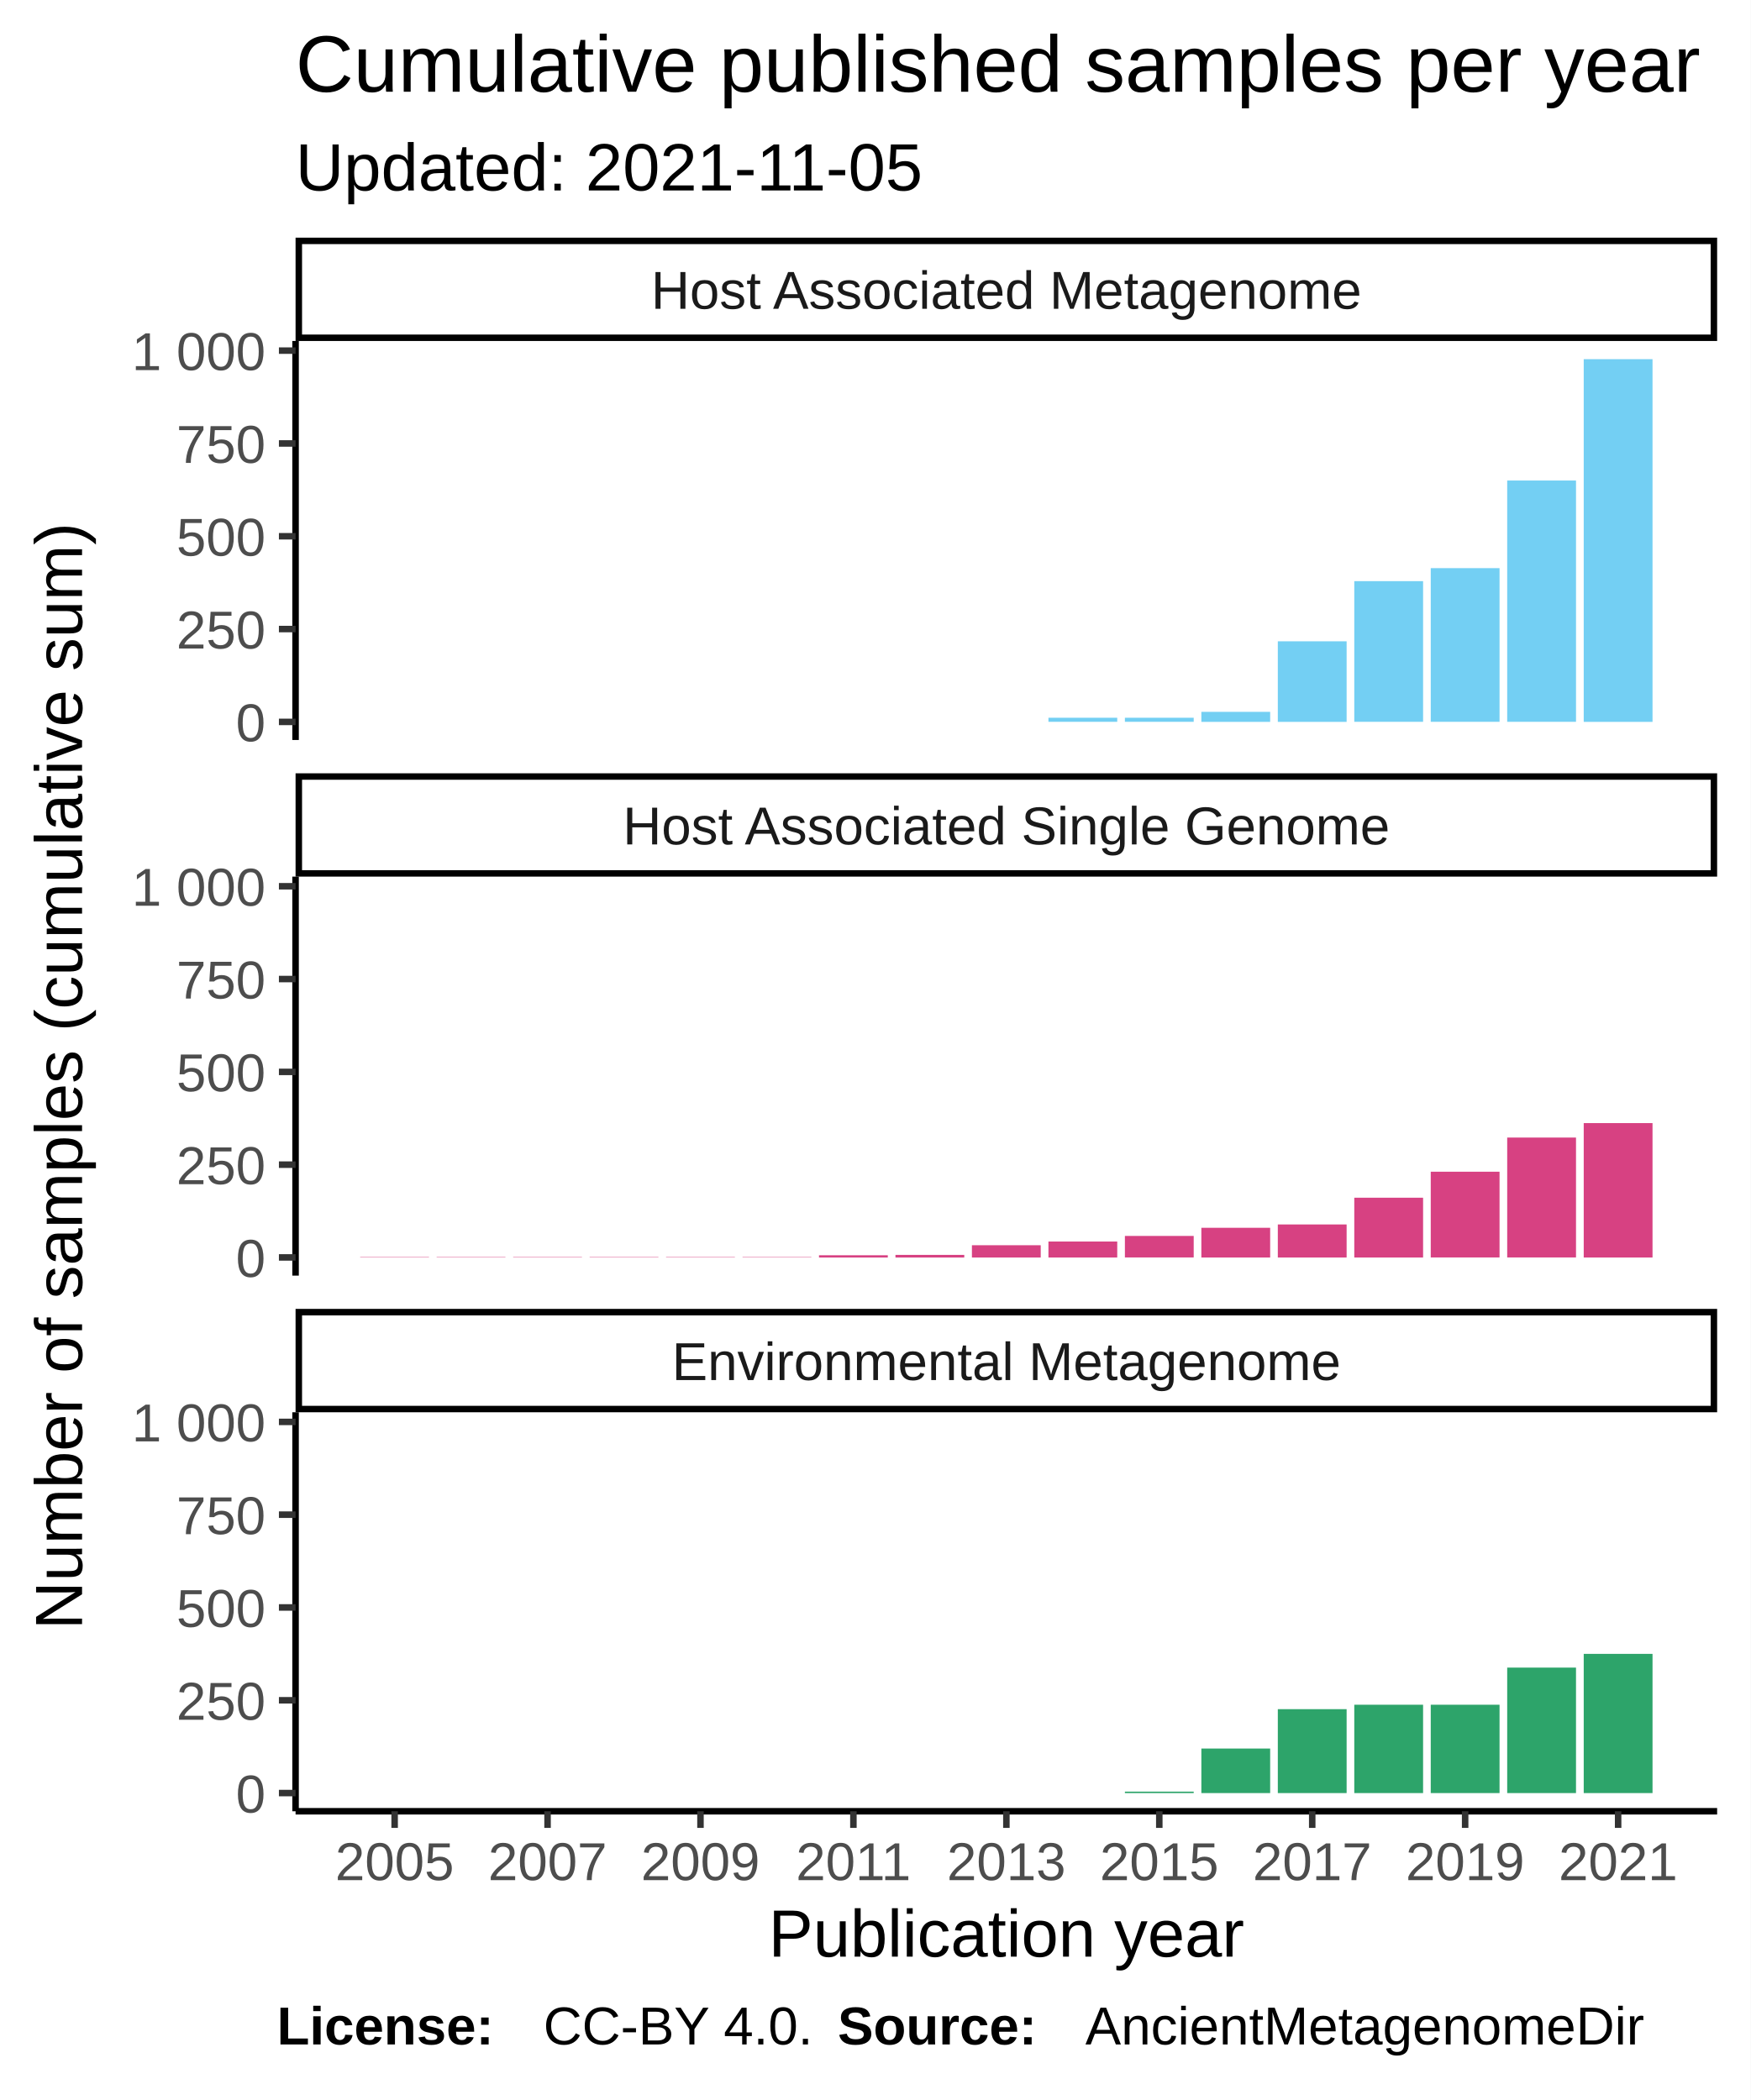
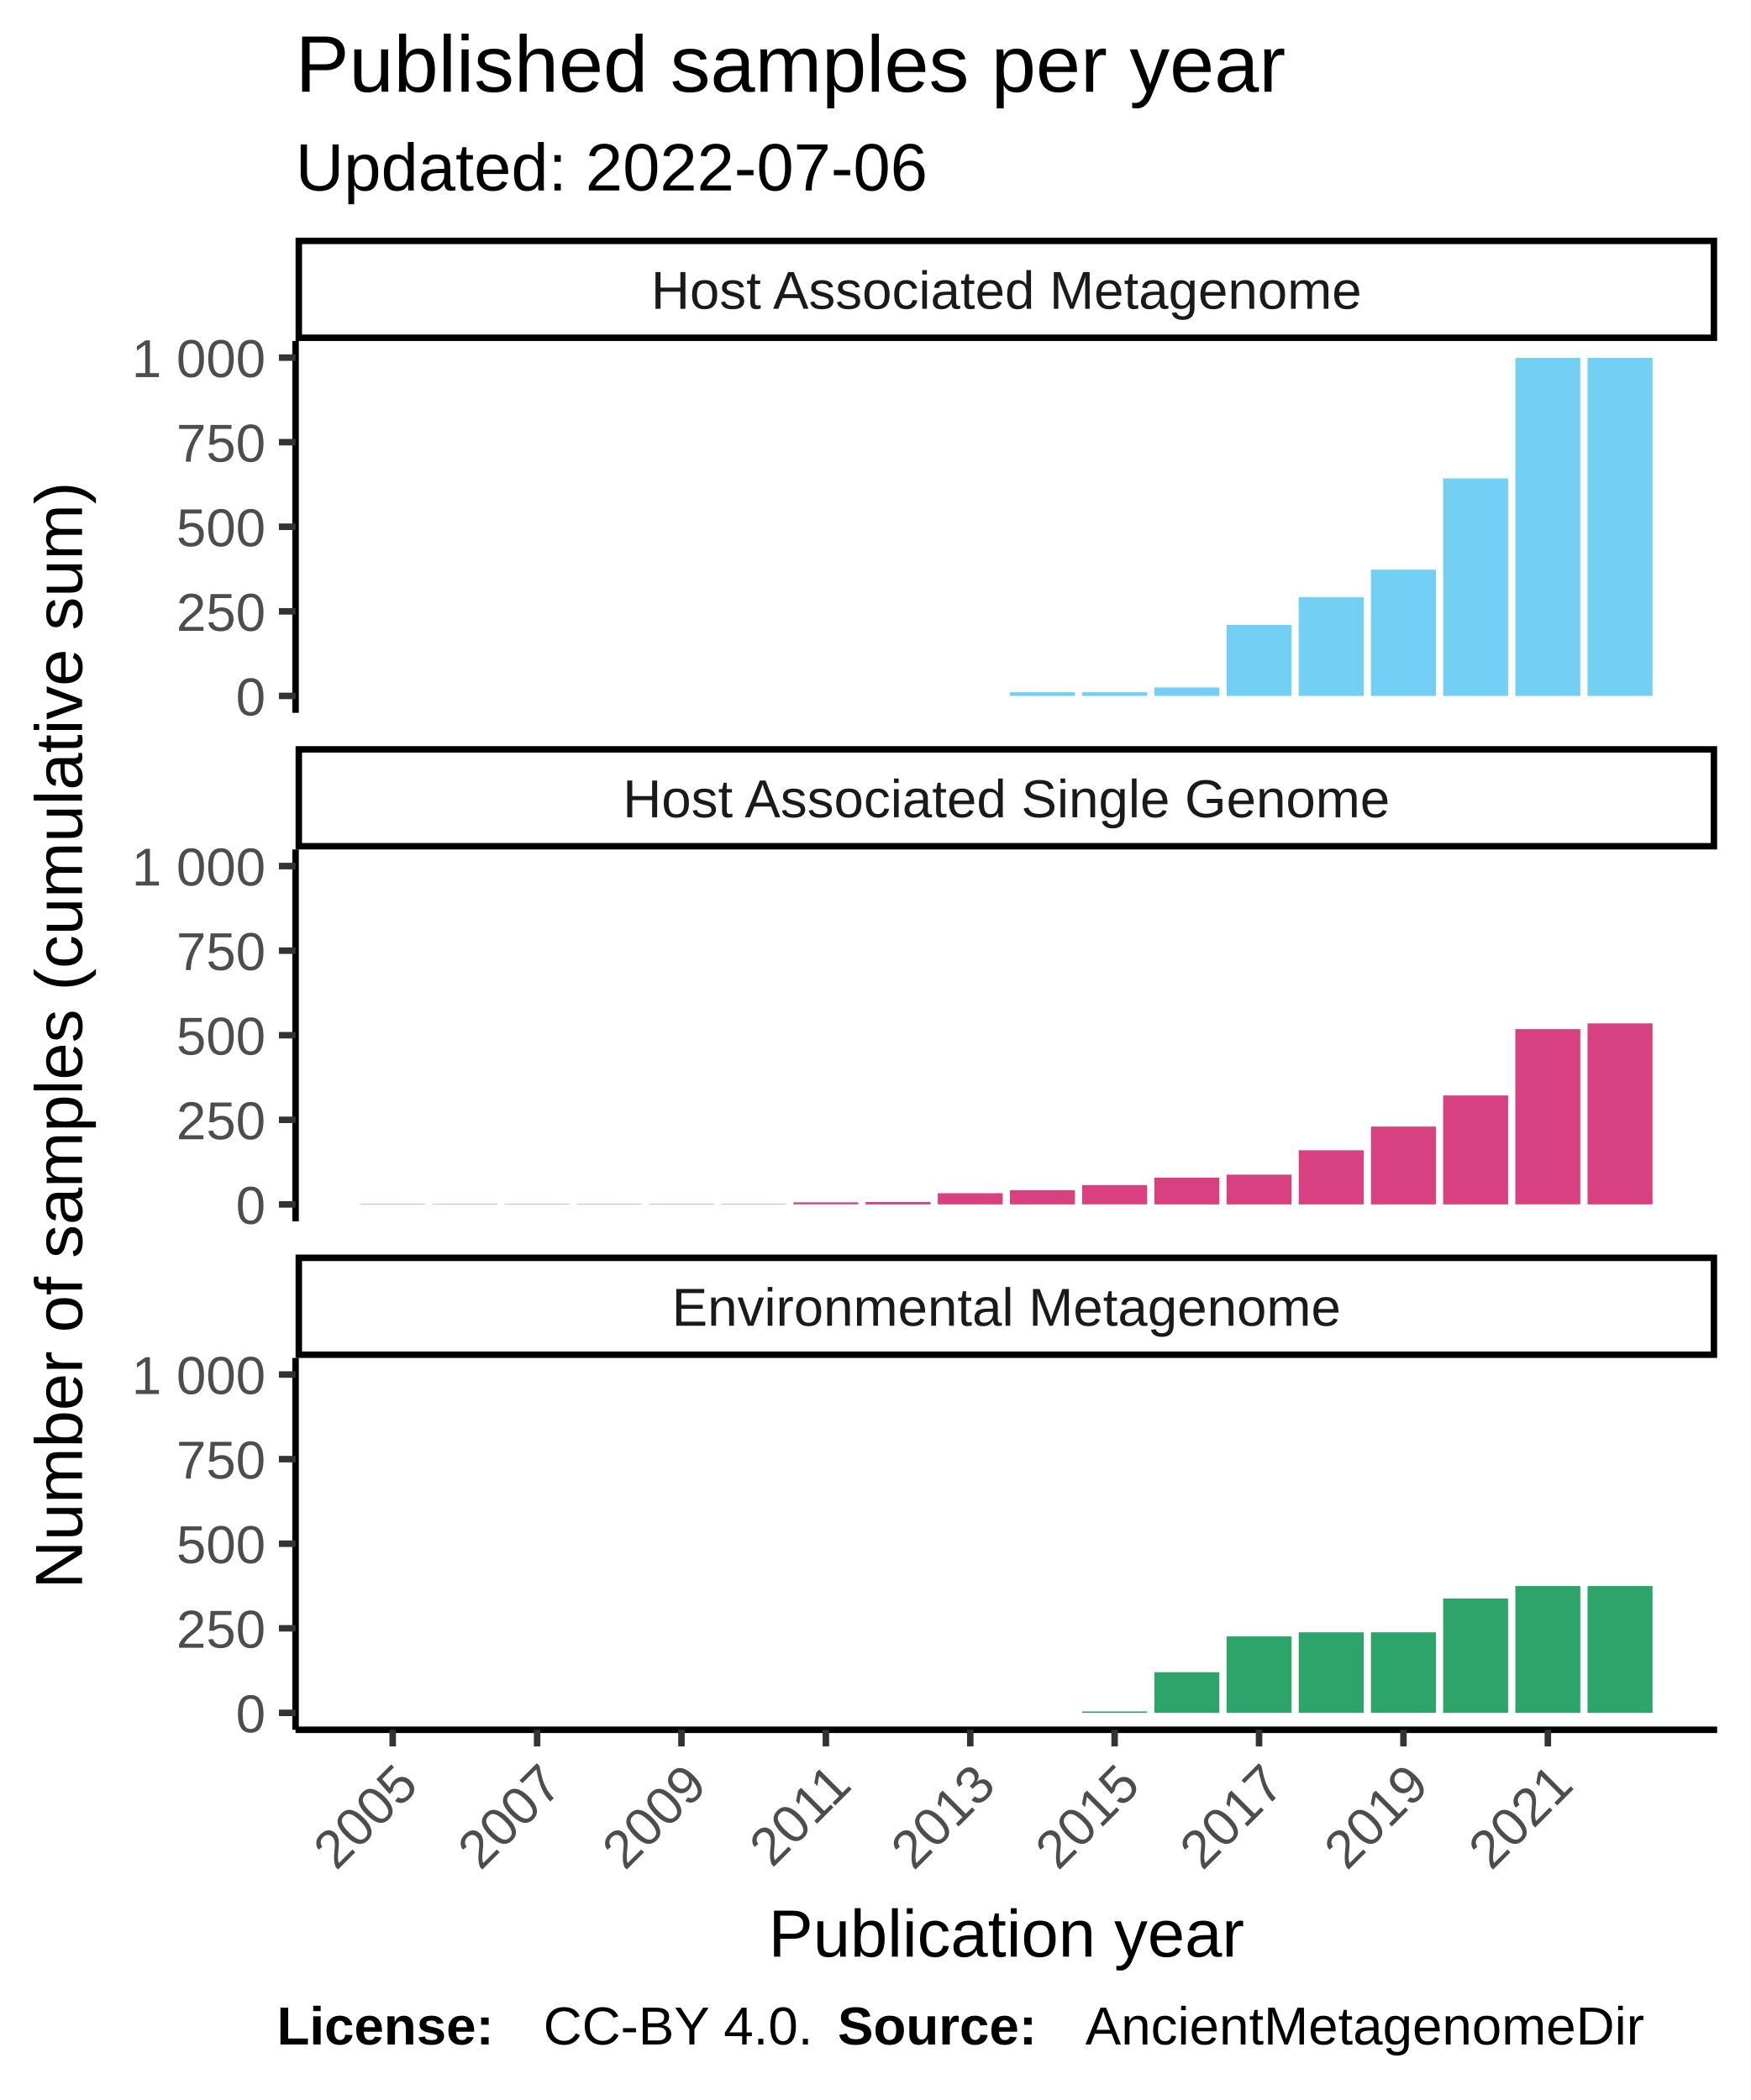
<svg xmlns="http://www.w3.org/2000/svg" class="svglite" width="288.00pt" height="345.60pt" viewBox="0 0 288.00 345.60">
  <defs>
    <style type="text/css">
    .svglite line, .svglite polyline, .svglite polygon, .svglite path, .svglite rect, .svglite circle {
      fill: none;
      stroke: #000000;
      stroke-linecap: round;
      stroke-linejoin: round;
      stroke-miterlimit: 10.00;
    }
+     .svglite text {
+       white-space: pre;
+     }
  </style>
  </defs>
  <rect width="100%" height="100%" style="stroke: none; fill: #FFFFFF;" />
  <defs>
    <clipPath id="cpMC4wMHwyODguMDB8MC4wMHwzNDUuNjA=">
      <rect x="0.00" y="0.00" width="288.00" height="345.60" />
    </clipPath>
  </defs>
  <g clip-path="url(#cpMC4wMHwyODguMDB8MC4wMHwzNDUuNjA=)">
    <rect x="0.00" y="0.00" width="288.00" height="345.60" style="stroke-width: 1.07; stroke: #FFFFFF; fill: #FFFFFF;" />
  </g>
  <defs>
-     <clipPath id="cpNDguNjN8MjgyLjUyfDU2LjEyfDEyMS43OA==">
-       <rect x="48.63" y="56.12" width="233.89" height="65.66" />
-     </clipPath>
-   </defs>
-   <g clip-path="url(#cpNDguNjN8MjgyLjUyfDU2LjEyfDEyMS43OA==)">
-     <rect x="48.63" y="56.12" width="233.89" height="65.66" style="stroke-width: 1.07; stroke: none; fill: #FFFFFF;" />
-     <rect x="59.26" y="118.80" width="11.32" height="0.00" style="stroke-width: 1.07; stroke: none; stroke-linecap: square; stroke-linejoin: miter; fill: #73CFF3;" />
-     <rect x="71.84" y="118.80" width="11.32" height="0.00" style="stroke-width: 1.07; stroke: none; stroke-linecap: square; stroke-linejoin: miter; fill: #73CFF3;" />
-     <rect x="84.43" y="118.80" width="11.32" height="0.00" style="stroke-width: 1.07; stroke: none; stroke-linecap: square; stroke-linejoin: miter; fill: #73CFF3;" />
-     <rect x="97.01" y="118.80" width="11.32" height="0.00" style="stroke-width: 1.07; stroke: none; stroke-linecap: square; stroke-linejoin: miter; fill: #73CFF3;" />
-     <rect x="109.59" y="118.80" width="11.32" height="0.00" style="stroke-width: 1.07; stroke: none; stroke-linecap: square; stroke-linejoin: miter; fill: #73CFF3;" />
-     <rect x="122.17" y="118.80" width="11.32" height="0.00" style="stroke-width: 1.07; stroke: none; stroke-linecap: square; stroke-linejoin: miter; fill: #73CFF3;" />
-     <rect x="134.75" y="118.80" width="11.32" height="0.00" style="stroke-width: 1.07; stroke: none; stroke-linecap: square; stroke-linejoin: miter; fill: #73CFF3;" />
-     <rect x="147.33" y="118.80" width="11.32" height="0.00" style="stroke-width: 1.07; stroke: none; stroke-linecap: square; stroke-linejoin: miter; fill: #73CFF3;" />
-     <rect x="159.91" y="118.80" width="11.32" height="0.00" style="stroke-width: 1.07; stroke: none; stroke-linecap: square; stroke-linejoin: miter; fill: #73CFF3;" />
-     <rect x="172.50" y="118.12" width="11.32" height="0.67" style="stroke-width: 1.07; stroke: none; stroke-linecap: square; stroke-linejoin: miter; fill: #73CFF3;" />
-     <rect x="185.08" y="118.12" width="11.32" height="0.67" style="stroke-width: 1.07; stroke: none; stroke-linecap: square; stroke-linejoin: miter; fill: #73CFF3;" />
-     <rect x="197.66" y="117.15" width="11.32" height="1.65" style="stroke-width: 1.07; stroke: none; stroke-linecap: square; stroke-linejoin: miter; fill: #73CFF3;" />
-     <rect x="210.24" y="105.54" width="11.32" height="13.26" style="stroke-width: 1.07; stroke: none; stroke-linecap: square; stroke-linejoin: miter; fill: #73CFF3;" />
-     <rect x="222.82" y="95.64" width="11.32" height="23.15" style="stroke-width: 1.07; stroke: none; stroke-linecap: square; stroke-linejoin: miter; fill: #73CFF3;" />
-     <rect x="235.40" y="93.50" width="11.32" height="25.29" style="stroke-width: 1.07; stroke: none; stroke-linecap: square; stroke-linejoin: miter; fill: #73CFF3;" />
-     <rect x="247.98" y="79.08" width="11.32" height="39.71" style="stroke-width: 1.07; stroke: none; stroke-linecap: square; stroke-linejoin: miter; fill: #73CFF3;" />
-     <rect x="260.57" y="59.11" width="11.32" height="59.69" style="stroke-width: 1.07; stroke: none; stroke-linecap: square; stroke-linejoin: miter; fill: #73CFF3;" />
-   </g>
-   <g clip-path="url(#cpMC4wMHwyODguMDB8MC4wMHwzNDUuNjA=)">
- </g>
-   <defs>
-     <clipPath id="cpNDguNjN8MjgyLjUyfDE0NC4yN3wyMDkuOTM=">
-       <rect x="48.63" y="144.27" width="233.89" height="65.66" />
-     </clipPath>
-   </defs>
-   <g clip-path="url(#cpNDguNjN8MjgyLjUyfDE0NC4yN3wyMDkuOTM=)">
-     <rect x="48.63" y="144.27" width="233.89" height="65.66" style="stroke-width: 1.07; stroke: none; fill: #FFFFFF;" />
-     <rect x="59.26" y="206.88" width="11.32" height="0.061" style="stroke-width: 1.07; stroke: none; stroke-linecap: square; stroke-linejoin: miter; fill: #D74182;" />
-     <rect x="71.84" y="206.88" width="11.32" height="0.061" style="stroke-width: 1.07; stroke: none; stroke-linecap: square; stroke-linejoin: miter; fill: #D74182;" />
-     <rect x="84.43" y="206.88" width="11.32" height="0.061" style="stroke-width: 1.07; stroke: none; stroke-linecap: square; stroke-linejoin: miter; fill: #D74182;" />
-     <rect x="97.01" y="206.88" width="11.32" height="0.061" style="stroke-width: 1.07; stroke: none; stroke-linecap: square; stroke-linejoin: miter; fill: #D74182;" />
-     <rect x="109.59" y="206.88" width="11.32" height="0.061" style="stroke-width: 1.07; stroke: none; stroke-linecap: square; stroke-linejoin: miter; fill: #D74182;" />
-     <rect x="122.17" y="206.88" width="11.32" height="0.061" style="stroke-width: 1.07; stroke: none; stroke-linecap: square; stroke-linejoin: miter; fill: #D74182;" />
-     <rect x="134.75" y="206.58" width="11.32" height="0.37" style="stroke-width: 1.07; stroke: none; stroke-linecap: square; stroke-linejoin: miter; fill: #D74182;" />
-     <rect x="147.33" y="206.52" width="11.32" height="0.43" style="stroke-width: 1.07; stroke: none; stroke-linecap: square; stroke-linejoin: miter; fill: #D74182;" />
-     <rect x="159.91" y="204.93" width="11.32" height="2.02" style="stroke-width: 1.07; stroke: none; stroke-linecap: square; stroke-linejoin: miter; fill: #D74182;" />
-     <rect x="172.50" y="204.32" width="11.32" height="2.63" style="stroke-width: 1.07; stroke: none; stroke-linecap: square; stroke-linejoin: miter; fill: #D74182;" />
-     <rect x="185.08" y="203.40" width="11.32" height="3.54" style="stroke-width: 1.07; stroke: none; stroke-linecap: square; stroke-linejoin: miter; fill: #D74182;" />
-     <rect x="197.66" y="202.06" width="11.32" height="4.89" style="stroke-width: 1.07; stroke: none; stroke-linecap: square; stroke-linejoin: miter; fill: #D74182;" />
-     <rect x="210.24" y="201.51" width="11.32" height="5.44" style="stroke-width: 1.07; stroke: none; stroke-linecap: square; stroke-linejoin: miter; fill: #D74182;" />
-     <rect x="222.82" y="197.11" width="11.32" height="9.84" style="stroke-width: 1.07; stroke: none; stroke-linecap: square; stroke-linejoin: miter; fill: #D74182;" />
-     <rect x="235.40" y="192.83" width="11.32" height="14.11" style="stroke-width: 1.07; stroke: none; stroke-linecap: square; stroke-linejoin: miter; fill: #D74182;" />
-     <rect x="247.98" y="187.21" width="11.32" height="19.73" style="stroke-width: 1.07; stroke: none; stroke-linecap: square; stroke-linejoin: miter; fill: #D74182;" />
-     <rect x="260.57" y="184.83" width="11.32" height="22.12" style="stroke-width: 1.07; stroke: none; stroke-linecap: square; stroke-linejoin: miter; fill: #D74182;" />
-   </g>
-   <g clip-path="url(#cpMC4wMHwyODguMDB8MC4wMHwzNDUuNjA=)">
- </g>
-   <defs>
-     <clipPath id="cpNDguNjN8MjgyLjUyfDIzMi40MnwyOTguMDg=">
-       <rect x="48.63" y="232.42" width="233.89" height="65.66" />
-     </clipPath>
-   </defs>
-   <g clip-path="url(#cpNDguNjN8MjgyLjUyfDIzMi40MnwyOTguMDg=)">
-     <rect x="48.63" y="232.42" width="233.89" height="65.66" style="stroke-width: 1.07; stroke: none; fill: #FFFFFF;" />
-     <rect x="59.26" y="295.09" width="11.32" height="0.00" style="stroke-width: 1.07; stroke: none; stroke-linecap: square; stroke-linejoin: miter; fill: #2DA46A;" />
-     <rect x="71.84" y="295.09" width="11.32" height="0.00" style="stroke-width: 1.07; stroke: none; stroke-linecap: square; stroke-linejoin: miter; fill: #2DA46A;" />
-     <rect x="84.43" y="295.09" width="11.32" height="0.00" style="stroke-width: 1.07; stroke: none; stroke-linecap: square; stroke-linejoin: miter; fill: #2DA46A;" />
-     <rect x="97.01" y="295.09" width="11.32" height="0.00" style="stroke-width: 1.07; stroke: none; stroke-linecap: square; stroke-linejoin: miter; fill: #2DA46A;" />
-     <rect x="109.59" y="295.09" width="11.32" height="0.00" style="stroke-width: 1.07; stroke: none; stroke-linecap: square; stroke-linejoin: miter; fill: #2DA46A;" />
-     <rect x="122.17" y="295.09" width="11.32" height="0.00" style="stroke-width: 1.07; stroke: none; stroke-linecap: square; stroke-linejoin: miter; fill: #2DA46A;" />
-     <rect x="134.75" y="295.09" width="11.32" height="0.00" style="stroke-width: 1.07; stroke: none; stroke-linecap: square; stroke-linejoin: miter; fill: #2DA46A;" />
-     <rect x="147.33" y="295.09" width="11.32" height="0.00" style="stroke-width: 1.07; stroke: none; stroke-linecap: square; stroke-linejoin: miter; fill: #2DA46A;" />
-     <rect x="159.91" y="295.09" width="11.32" height="0.00" style="stroke-width: 1.07; stroke: none; stroke-linecap: square; stroke-linejoin: miter; fill: #2DA46A;" />
-     <rect x="172.50" y="295.09" width="11.32" height="0.00" style="stroke-width: 1.07; stroke: none; stroke-linecap: square; stroke-linejoin: miter; fill: #2DA46A;" />
-     <rect x="185.08" y="294.85" width="11.32" height="0.24" style="stroke-width: 1.07; stroke: none; stroke-linecap: square; stroke-linejoin: miter; fill: #2DA46A;" />
-     <rect x="197.66" y="287.76" width="11.32" height="7.33" style="stroke-width: 1.07; stroke: none; stroke-linecap: square; stroke-linejoin: miter; fill: #2DA46A;" />
-     <rect x="210.24" y="281.28" width="11.32" height="13.81" style="stroke-width: 1.07; stroke: none; stroke-linecap: square; stroke-linejoin: miter; fill: #2DA46A;" />
-     <rect x="222.82" y="280.55" width="11.32" height="14.54" style="stroke-width: 1.07; stroke: none; stroke-linecap: square; stroke-linejoin: miter; fill: #2DA46A;" />
-     <rect x="235.40" y="280.55" width="11.32" height="14.54" style="stroke-width: 1.07; stroke: none; stroke-linecap: square; stroke-linejoin: miter; fill: #2DA46A;" />
-     <rect x="247.98" y="274.44" width="11.32" height="20.65" style="stroke-width: 1.07; stroke: none; stroke-linecap: square; stroke-linejoin: miter; fill: #2DA46A;" />
-     <rect x="260.57" y="272.18" width="11.32" height="22.91" style="stroke-width: 1.07; stroke: none; stroke-linecap: square; stroke-linejoin: miter; fill: #2DA46A;" />
-   </g>
-   <g clip-path="url(#cpMC4wMHwyODguMDB8MC4wMHwzNDUuNjA=)">
- </g>
-   <defs>
-     <clipPath id="cpNDguNjN8MjgyLjUyfDIxNS40MXwyMzIuNDI=">
-       <rect x="48.63" y="215.41" width="233.89" height="17.01" />
-     </clipPath>
-   </defs>
-   <g clip-path="url(#cpNDguNjN8MjgyLjUyfDIxNS40MXwyMzIuNDI=)">
-     <rect x="48.63" y="215.41" width="233.89" height="17.01" style="stroke-width: 2.13; fill: #FFFFFF;" />
-     <text x="165.58" y="227.12" text-anchor="middle" style="font-size: 8.80px; fill: #1A1A1A; font-family: Liberation Sans;" textLength="124.59px" lengthAdjust="spacingAndGlyphs">Environmental Metagenome</text>
-   </g>
-   <g clip-path="url(#cpMC4wMHwyODguMDB8MC4wMHwzNDUuNjA=)">
- </g>
-   <defs>
-     <clipPath id="cpNDguNjN8MjgyLjUyfDEyNy4yNnwxNDQuMjc=">
-       <rect x="48.63" y="127.26" width="233.89" height="17.01" />
-     </clipPath>
-   </defs>
-   <g clip-path="url(#cpNDguNjN8MjgyLjUyfDEyNy4yNnwxNDQuMjc=)">
-     <rect x="48.63" y="127.26" width="233.89" height="17.01" style="stroke-width: 2.13; fill: #FFFFFF;" />
-     <text x="165.58" y="138.97" text-anchor="middle" style="font-size: 8.80px; fill: #1A1A1A; font-family: Liberation Sans;" textLength="140.36px" lengthAdjust="spacingAndGlyphs">Host Associated Single Genome</text>
+     <clipPath id="cpNDguNjN8MjgyLjUyfDU2LjEyfDExNy4zMQ==">
+       <rect x="48.63" y="56.12" width="233.89" height="61.19" />
+     </clipPath>
+   </defs>
+   <g clip-path="url(#cpNDguNjN8MjgyLjUyfDU2LjEyfDExNy4zMQ==)">
+     <rect x="48.63" y="56.12" width="233.89" height="61.19" style="stroke-width: 1.07; stroke: none; fill: #FFFFFF;" />
+     <rect x="59.26" y="114.53" width="10.69" height="0.00" style="stroke-width: 1.07; stroke: none; stroke-linecap: square; stroke-linejoin: miter; fill: #73CFF3;" />
+     <rect x="71.14" y="114.53" width="10.69" height="0.00" style="stroke-width: 1.07; stroke: none; stroke-linecap: square; stroke-linejoin: miter; fill: #73CFF3;" />
+     <rect x="83.02" y="114.53" width="10.69" height="0.00" style="stroke-width: 1.07; stroke: none; stroke-linecap: square; stroke-linejoin: miter; fill: #73CFF3;" />
+     <rect x="94.90" y="114.53" width="10.69" height="0.00" style="stroke-width: 1.07; stroke: none; stroke-linecap: square; stroke-linejoin: miter; fill: #73CFF3;" />
+     <rect x="106.78" y="114.53" width="10.69" height="0.00" style="stroke-width: 1.07; stroke: none; stroke-linecap: square; stroke-linejoin: miter; fill: #73CFF3;" />
+     <rect x="118.66" y="114.53" width="10.69" height="0.00" style="stroke-width: 1.07; stroke: none; stroke-linecap: square; stroke-linejoin: miter; fill: #73CFF3;" />
+     <rect x="130.53" y="114.53" width="10.69" height="0.00" style="stroke-width: 1.07; stroke: none; stroke-linecap: square; stroke-linejoin: miter; fill: #73CFF3;" />
+     <rect x="142.41" y="114.53" width="10.69" height="0.00" style="stroke-width: 1.07; stroke: none; stroke-linecap: square; stroke-linejoin: miter; fill: #73CFF3;" />
+     <rect x="154.29" y="114.53" width="10.69" height="0.00" style="stroke-width: 1.07; stroke: none; stroke-linecap: square; stroke-linejoin: miter; fill: #73CFF3;" />
+     <rect x="166.17" y="113.92" width="10.69" height="0.61" style="stroke-width: 1.07; stroke: none; stroke-linecap: square; stroke-linejoin: miter; fill: #73CFF3;" />
+     <rect x="178.05" y="113.92" width="10.69" height="0.61" style="stroke-width: 1.07; stroke: none; stroke-linecap: square; stroke-linejoin: miter; fill: #73CFF3;" />
+     <rect x="189.93" y="113.14" width="10.69" height="1.39" style="stroke-width: 1.07; stroke: none; stroke-linecap: square; stroke-linejoin: miter; fill: #73CFF3;" />
+     <rect x="201.81" y="102.84" width="10.69" height="11.69" style="stroke-width: 1.07; stroke: none; stroke-linecap: square; stroke-linejoin: miter; fill: #73CFF3;" />
+     <rect x="213.68" y="98.27" width="10.69" height="16.26" style="stroke-width: 1.07; stroke: none; stroke-linecap: square; stroke-linejoin: miter; fill: #73CFF3;" />
+     <rect x="225.56" y="93.76" width="10.69" height="20.77" style="stroke-width: 1.07; stroke: none; stroke-linecap: square; stroke-linejoin: miter; fill: #73CFF3;" />
+     <rect x="237.44" y="78.73" width="10.69" height="35.80" style="stroke-width: 1.07; stroke: none; stroke-linecap: square; stroke-linejoin: miter; fill: #73CFF3;" />
+     <rect x="249.32" y="58.90" width="10.69" height="55.63" style="stroke-width: 1.07; stroke: none; stroke-linecap: square; stroke-linejoin: miter; fill: #73CFF3;" />
+     <rect x="261.20" y="58.90" width="10.69" height="55.63" style="stroke-width: 1.07; stroke: none; stroke-linecap: square; stroke-linejoin: miter; fill: #73CFF3;" />
+   </g>
+   <g clip-path="url(#cpMC4wMHwyODguMDB8MC4wMHwzNDUuNjA=)">
+ </g>
+   <defs>
+     <clipPath id="cpNDguNjN8MjgyLjUyfDEzOS44MHwyMDAuOTk=">
+       <rect x="48.63" y="139.80" width="233.89" height="61.19" />
+     </clipPath>
+   </defs>
+   <g clip-path="url(#cpNDguNjN8MjgyLjUyfDEzOS44MHwyMDAuOTk=)">
+     <rect x="48.63" y="139.80" width="233.89" height="61.19" style="stroke-width: 1.07; stroke: none; fill: #FFFFFF;" />
+     <rect x="59.26" y="198.15" width="10.69" height="0.056" style="stroke-width: 1.07; stroke: none; stroke-linecap: square; stroke-linejoin: miter; fill: #D74182;" />
+     <rect x="71.14" y="198.15" width="10.69" height="0.056" style="stroke-width: 1.07; stroke: none; stroke-linecap: square; stroke-linejoin: miter; fill: #D74182;" />
+     <rect x="83.02" y="198.15" width="10.69" height="0.056" style="stroke-width: 1.07; stroke: none; stroke-linecap: square; stroke-linejoin: miter; fill: #D74182;" />
+     <rect x="94.90" y="198.15" width="10.69" height="0.056" style="stroke-width: 1.07; stroke: none; stroke-linecap: square; stroke-linejoin: miter; fill: #D74182;" />
+     <rect x="106.78" y="198.15" width="10.69" height="0.056" style="stroke-width: 1.07; stroke: none; stroke-linecap: square; stroke-linejoin: miter; fill: #D74182;" />
+     <rect x="118.66" y="198.15" width="10.69" height="0.056" style="stroke-width: 1.07; stroke: none; stroke-linecap: square; stroke-linejoin: miter; fill: #D74182;" />
+     <rect x="130.53" y="197.87" width="10.69" height="0.33" style="stroke-width: 1.07; stroke: none; stroke-linecap: square; stroke-linejoin: miter; fill: #D74182;" />
+     <rect x="142.41" y="197.82" width="10.69" height="0.39" style="stroke-width: 1.07; stroke: none; stroke-linecap: square; stroke-linejoin: miter; fill: #D74182;" />
+     <rect x="154.29" y="196.37" width="10.69" height="1.84" style="stroke-width: 1.07; stroke: none; stroke-linecap: square; stroke-linejoin: miter; fill: #D74182;" />
+     <rect x="166.17" y="195.87" width="10.69" height="2.34" style="stroke-width: 1.07; stroke: none; stroke-linecap: square; stroke-linejoin: miter; fill: #D74182;" />
+     <rect x="178.05" y="195.03" width="10.69" height="3.17" style="stroke-width: 1.07; stroke: none; stroke-linecap: square; stroke-linejoin: miter; fill: #D74182;" />
+     <rect x="189.93" y="193.81" width="10.69" height="4.40" style="stroke-width: 1.07; stroke: none; stroke-linecap: square; stroke-linejoin: miter; fill: #D74182;" />
+     <rect x="201.81" y="193.31" width="10.69" height="4.90" style="stroke-width: 1.07; stroke: none; stroke-linecap: square; stroke-linejoin: miter; fill: #D74182;" />
+     <rect x="213.68" y="189.30" width="10.69" height="8.91" style="stroke-width: 1.07; stroke: none; stroke-linecap: square; stroke-linejoin: miter; fill: #D74182;" />
+     <rect x="225.56" y="185.40" width="10.69" height="12.81" style="stroke-width: 1.07; stroke: none; stroke-linecap: square; stroke-linejoin: miter; fill: #D74182;" />
+     <rect x="237.44" y="180.28" width="10.69" height="17.93" style="stroke-width: 1.07; stroke: none; stroke-linecap: square; stroke-linejoin: miter; fill: #D74182;" />
+     <rect x="249.32" y="169.36" width="10.69" height="28.84" style="stroke-width: 1.07; stroke: none; stroke-linecap: square; stroke-linejoin: miter; fill: #D74182;" />
+     <rect x="261.20" y="168.42" width="10.69" height="29.79" style="stroke-width: 1.07; stroke: none; stroke-linecap: square; stroke-linejoin: miter; fill: #D74182;" />
+   </g>
+   <g clip-path="url(#cpMC4wMHwyODguMDB8MC4wMHwzNDUuNjA=)">
+ </g>
+   <defs>
+     <clipPath id="cpNDguNjN8MjgyLjUyfDIyMy40OHwyODQuNjc=">
+       <rect x="48.63" y="223.48" width="233.89" height="61.19" />
+     </clipPath>
+   </defs>
+   <g clip-path="url(#cpNDguNjN8MjgyLjUyfDIyMy40OHwyODQuNjc=)">
+     <rect x="48.63" y="223.48" width="233.89" height="61.19" style="stroke-width: 1.07; stroke: none; fill: #FFFFFF;" />
+     <rect x="59.26" y="281.89" width="10.69" height="0.00" style="stroke-width: 1.07; stroke: none; stroke-linecap: square; stroke-linejoin: miter; fill: #2DA46A;" />
+     <rect x="71.14" y="281.89" width="10.69" height="0.00" style="stroke-width: 1.07; stroke: none; stroke-linecap: square; stroke-linejoin: miter; fill: #2DA46A;" />
+     <rect x="83.02" y="281.89" width="10.69" height="0.00" style="stroke-width: 1.07; stroke: none; stroke-linecap: square; stroke-linejoin: miter; fill: #2DA46A;" />
+     <rect x="94.90" y="281.89" width="10.69" height="0.00" style="stroke-width: 1.07; stroke: none; stroke-linecap: square; stroke-linejoin: miter; fill: #2DA46A;" />
+     <rect x="106.78" y="281.89" width="10.69" height="0.00" style="stroke-width: 1.07; stroke: none; stroke-linecap: square; stroke-linejoin: miter; fill: #2DA46A;" />
+     <rect x="118.66" y="281.89" width="10.69" height="0.00" style="stroke-width: 1.07; stroke: none; stroke-linecap: square; stroke-linejoin: miter; fill: #2DA46A;" />
+     <rect x="130.53" y="281.89" width="10.69" height="0.00" style="stroke-width: 1.07; stroke: none; stroke-linecap: square; stroke-linejoin: miter; fill: #2DA46A;" />
+     <rect x="142.41" y="281.89" width="10.69" height="0.00" style="stroke-width: 1.07; stroke: none; stroke-linecap: square; stroke-linejoin: miter; fill: #2DA46A;" />
+     <rect x="154.29" y="281.89" width="10.69" height="0.00" style="stroke-width: 1.07; stroke: none; stroke-linecap: square; stroke-linejoin: miter; fill: #2DA46A;" />
+     <rect x="166.17" y="281.89" width="10.69" height="0.00" style="stroke-width: 1.07; stroke: none; stroke-linecap: square; stroke-linejoin: miter; fill: #2DA46A;" />
+     <rect x="178.05" y="281.66" width="10.69" height="0.22" style="stroke-width: 1.07; stroke: none; stroke-linecap: square; stroke-linejoin: miter; fill: #2DA46A;" />
+     <rect x="189.93" y="275.20" width="10.69" height="6.68" style="stroke-width: 1.07; stroke: none; stroke-linecap: square; stroke-linejoin: miter; fill: #2DA46A;" />
+     <rect x="201.81" y="269.30" width="10.69" height="12.58" style="stroke-width: 1.07; stroke: none; stroke-linecap: square; stroke-linejoin: miter; fill: #2DA46A;" />
+     <rect x="213.68" y="268.63" width="10.69" height="13.25" style="stroke-width: 1.07; stroke: none; stroke-linecap: square; stroke-linejoin: miter; fill: #2DA46A;" />
+     <rect x="225.56" y="268.63" width="10.69" height="13.25" style="stroke-width: 1.07; stroke: none; stroke-linecap: square; stroke-linejoin: miter; fill: #2DA46A;" />
+     <rect x="237.44" y="263.07" width="10.69" height="18.82" style="stroke-width: 1.07; stroke: none; stroke-linecap: square; stroke-linejoin: miter; fill: #2DA46A;" />
+     <rect x="249.32" y="261.01" width="10.69" height="20.88" style="stroke-width: 1.07; stroke: none; stroke-linecap: square; stroke-linejoin: miter; fill: #2DA46A;" />
+     <rect x="261.20" y="261.01" width="10.69" height="20.88" style="stroke-width: 1.07; stroke: none; stroke-linecap: square; stroke-linejoin: miter; fill: #2DA46A;" />
+   </g>
+   <g clip-path="url(#cpMC4wMHwyODguMDB8MC4wMHwzNDUuNjA=)">
+ </g>
+   <defs>
+     <clipPath id="cpNDguNjN8MjgyLjUyfDIwNi40N3wyMjMuNDg=">
+       <rect x="48.63" y="206.47" width="233.89" height="17.01" />
+     </clipPath>
+   </defs>
+   <g clip-path="url(#cpNDguNjN8MjgyLjUyfDIwNi40N3wyMjMuNDg=)">
+     <rect x="48.63" y="206.47" width="233.89" height="17.01" style="stroke-width: 2.13; fill: #FFFFFF;" />
+     <text x="165.58" y="218.18" text-anchor="middle" style="font-size: 8.80px;fill: #1A1A1A; font-family: &quot;Arial&quot;;" textLength="124.59px" lengthAdjust="spacingAndGlyphs">Environmental Metagenome</text>
+   </g>
+   <g clip-path="url(#cpMC4wMHwyODguMDB8MC4wMHwzNDUuNjA=)">
+ </g>
+   <defs>
+     <clipPath id="cpNDguNjN8MjgyLjUyfDEyMi43OXwxMzkuODA=">
+       <rect x="48.63" y="122.79" width="233.89" height="17.01" />
+     </clipPath>
+   </defs>
+   <g clip-path="url(#cpNDguNjN8MjgyLjUyfDEyMi43OXwxMzkuODA=)">
+     <rect x="48.63" y="122.79" width="233.89" height="17.01" style="stroke-width: 2.13; fill: #FFFFFF;" />
+     <text x="165.58" y="134.50" text-anchor="middle" style="font-size: 8.80px;fill: #1A1A1A; font-family: &quot;Arial&quot;;" textLength="140.36px" lengthAdjust="spacingAndGlyphs">Host Associated Single Genome</text>
  </g>
  <g clip-path="url(#cpMC4wMHwyODguMDB8MC4wMHwzNDUuNjA=)">
</g>
  <defs>
    <clipPath id="cpNDguNjN8MjgyLjUyfDM5LjExfDU2LjEy">
      <rect x="48.63" y="39.11" width="233.89" height="17.01" />
    </clipPath>
  </defs>
  <g clip-path="url(#cpNDguNjN8MjgyLjUyfDM5LjExfDU2LjEy)">
    <rect x="48.63" y="39.11" width="233.89" height="17.01" style="stroke-width: 2.13; fill: #FFFFFF;" />
-     <text x="165.58" y="50.82" text-anchor="middle" style="font-size: 8.80px; fill: #1A1A1A; font-family: Liberation Sans;" textLength="131.12px" lengthAdjust="spacingAndGlyphs">Host Associated Metagenome</text>
-   </g>
-   <g clip-path="url(#cpMC4wMHwyODguMDB8MC4wMHwzNDUuNjA=)">
-     <polyline points="48.63,298.08 282.52,298.08 " style="stroke-width: 1.07; stroke-linecap: butt;" />
-     <polyline points="64.93,300.82 64.93,298.08 " style="stroke-width: 1.07; stroke: #333333; stroke-linecap: butt;" />
-     <polyline points="90.09,300.82 90.09,298.08 " style="stroke-width: 1.07; stroke: #333333; stroke-linecap: butt;" />
-     <polyline points="115.25,300.82 115.25,298.08 " style="stroke-width: 1.07; stroke: #333333; stroke-linecap: butt;" />
-     <polyline points="140.41,300.82 140.41,298.08 " style="stroke-width: 1.07; stroke: #333333; stroke-linecap: butt;" />
-     <polyline points="165.58,300.82 165.58,298.08 " style="stroke-width: 1.07; stroke: #333333; stroke-linecap: butt;" />
-     <polyline points="190.74,300.82 190.74,298.08 " style="stroke-width: 1.07; stroke: #333333; stroke-linecap: butt;" />
-     <polyline points="215.90,300.82 215.90,298.08 " style="stroke-width: 1.07; stroke: #333333; stroke-linecap: butt;" />
-     <polyline points="241.06,300.82 241.06,298.08 " style="stroke-width: 1.07; stroke: #333333; stroke-linecap: butt;" />
-     <polyline points="266.23,300.82 266.23,298.08 " style="stroke-width: 1.07; stroke: #333333; stroke-linecap: butt;" />
-     <text x="64.93" y="309.42" text-anchor="middle" style="font-size: 8.80px; fill: #4D4D4D; font-family: Liberation Sans;" textLength="22.38px" lengthAdjust="spacingAndGlyphs">2005</text>
-     <text x="90.09" y="309.42" text-anchor="middle" style="font-size: 8.80px; fill: #4D4D4D; font-family: Liberation Sans;" textLength="22.38px" lengthAdjust="spacingAndGlyphs">2007</text>
-     <text x="115.25" y="309.42" text-anchor="middle" style="font-size: 8.80px; fill: #4D4D4D; font-family: Liberation Sans;" textLength="22.38px" lengthAdjust="spacingAndGlyphs">2009</text>
-     <text x="140.41" y="309.42" text-anchor="middle" style="font-size: 8.80px; fill: #4D4D4D; font-family: Liberation Sans;" textLength="22.38px" lengthAdjust="spacingAndGlyphs">2011</text>
-     <text x="165.58" y="309.42" text-anchor="middle" style="font-size: 8.80px; fill: #4D4D4D; font-family: Liberation Sans;" textLength="22.38px" lengthAdjust="spacingAndGlyphs">2013</text>
-     <text x="190.74" y="309.42" text-anchor="middle" style="font-size: 8.80px; fill: #4D4D4D; font-family: Liberation Sans;" textLength="22.38px" lengthAdjust="spacingAndGlyphs">2015</text>
-     <text x="215.90" y="309.42" text-anchor="middle" style="font-size: 8.80px; fill: #4D4D4D; font-family: Liberation Sans;" textLength="22.38px" lengthAdjust="spacingAndGlyphs">2017</text>
-     <text x="241.06" y="309.42" text-anchor="middle" style="font-size: 8.80px; fill: #4D4D4D; font-family: Liberation Sans;" textLength="22.38px" lengthAdjust="spacingAndGlyphs">2019</text>
-     <text x="266.23" y="309.42" text-anchor="middle" style="font-size: 8.80px; fill: #4D4D4D; font-family: Liberation Sans;" textLength="22.38px" lengthAdjust="spacingAndGlyphs">2021</text>
-     <polyline points="48.63,121.78 48.63,56.12 " style="stroke-width: 1.07; stroke-linecap: butt;" />
-     <text x="43.70" y="122.00" text-anchor="end" style="font-size: 8.80px; fill: #4D4D4D; font-family: Liberation Sans;" textLength="5.59px" lengthAdjust="spacingAndGlyphs">0</text>
-     <text x="43.70" y="106.73" text-anchor="end" style="font-size: 8.80px; fill: #4D4D4D; font-family: Liberation Sans;" textLength="16.78px" lengthAdjust="spacingAndGlyphs">250</text>
-     <text x="43.70" y="91.46" text-anchor="end" style="font-size: 8.80px; fill: #4D4D4D; font-family: Liberation Sans;" textLength="16.78px" lengthAdjust="spacingAndGlyphs">500</text>
-     <text x="43.70" y="76.18" text-anchor="end" style="font-size: 8.80px; fill: #4D4D4D; font-family: Liberation Sans;" textLength="16.78px" lengthAdjust="spacingAndGlyphs">750</text>
-     <text x="43.70" y="60.91" text-anchor="end" style="font-size: 8.80px; fill: #4D4D4D; font-family: Liberation Sans;" textLength="25.17px" lengthAdjust="spacingAndGlyphs">1 000</text>
-     <polyline points="45.89,118.80 48.63,118.80 " style="stroke-width: 1.07; stroke: #333333; stroke-linecap: butt;" />
-     <polyline points="45.89,103.52 48.63,103.52 " style="stroke-width: 1.07; stroke: #333333; stroke-linecap: butt;" />
-     <polyline points="45.89,88.25 48.63,88.25 " style="stroke-width: 1.07; stroke: #333333; stroke-linecap: butt;" />
-     <polyline points="45.89,72.98 48.63,72.98 " style="stroke-width: 1.07; stroke: #333333; stroke-linecap: butt;" />
-     <polyline points="45.89,57.70 48.63,57.70 " style="stroke-width: 1.07; stroke: #333333; stroke-linecap: butt;" />
-     <polyline points="48.63,209.93 48.63,144.27 " style="stroke-width: 1.07; stroke-linecap: butt;" />
-     <text x="43.70" y="210.15" text-anchor="end" style="font-size: 8.80px; fill: #4D4D4D; font-family: Liberation Sans;" textLength="5.59px" lengthAdjust="spacingAndGlyphs">0</text>
-     <text x="43.70" y="194.88" text-anchor="end" style="font-size: 8.80px; fill: #4D4D4D; font-family: Liberation Sans;" textLength="16.78px" lengthAdjust="spacingAndGlyphs">250</text>
-     <text x="43.70" y="179.60" text-anchor="end" style="font-size: 8.80px; fill: #4D4D4D; font-family: Liberation Sans;" textLength="16.78px" lengthAdjust="spacingAndGlyphs">500</text>
-     <text x="43.70" y="164.33" text-anchor="end" style="font-size: 8.80px; fill: #4D4D4D; font-family: Liberation Sans;" textLength="16.78px" lengthAdjust="spacingAndGlyphs">750</text>
-     <text x="43.70" y="149.06" text-anchor="end" style="font-size: 8.80px; fill: #4D4D4D; font-family: Liberation Sans;" textLength="25.17px" lengthAdjust="spacingAndGlyphs">1 000</text>
-     <polyline points="45.89,206.94 48.63,206.94 " style="stroke-width: 1.07; stroke: #333333; stroke-linecap: butt;" />
-     <polyline points="45.89,191.67 48.63,191.67 " style="stroke-width: 1.07; stroke: #333333; stroke-linecap: butt;" />
-     <polyline points="45.89,176.40 48.63,176.40 " style="stroke-width: 1.07; stroke: #333333; stroke-linecap: butt;" />
-     <polyline points="45.89,161.12 48.63,161.12 " style="stroke-width: 1.07; stroke: #333333; stroke-linecap: butt;" />
-     <polyline points="45.89,145.85 48.63,145.85 " style="stroke-width: 1.07; stroke: #333333; stroke-linecap: butt;" />
-     <polyline points="48.63,298.08 48.63,232.42 " style="stroke-width: 1.07; stroke-linecap: butt;" />
-     <text x="43.70" y="298.30" text-anchor="end" style="font-size: 8.80px; fill: #4D4D4D; font-family: Liberation Sans;" textLength="5.59px" lengthAdjust="spacingAndGlyphs">0</text>
-     <text x="43.70" y="283.03" text-anchor="end" style="font-size: 8.80px; fill: #4D4D4D; font-family: Liberation Sans;" textLength="16.78px" lengthAdjust="spacingAndGlyphs">250</text>
-     <text x="43.70" y="267.75" text-anchor="end" style="font-size: 8.80px; fill: #4D4D4D; font-family: Liberation Sans;" textLength="16.78px" lengthAdjust="spacingAndGlyphs">500</text>
-     <text x="43.70" y="252.48" text-anchor="end" style="font-size: 8.80px; fill: #4D4D4D; font-family: Liberation Sans;" textLength="16.78px" lengthAdjust="spacingAndGlyphs">750</text>
-     <text x="43.70" y="237.21" text-anchor="end" style="font-size: 8.80px; fill: #4D4D4D; font-family: Liberation Sans;" textLength="25.17px" lengthAdjust="spacingAndGlyphs">1 000</text>
-     <polyline points="45.89,295.09 48.63,295.09 " style="stroke-width: 1.07; stroke: #333333; stroke-linecap: butt;" />
-     <polyline points="45.89,279.82 48.63,279.82 " style="stroke-width: 1.07; stroke: #333333; stroke-linecap: butt;" />
-     <polyline points="45.89,264.54 48.63,264.54 " style="stroke-width: 1.07; stroke: #333333; stroke-linecap: butt;" />
-     <polyline points="45.89,249.27 48.63,249.27 " style="stroke-width: 1.07; stroke: #333333; stroke-linecap: butt;" />
-     <polyline points="45.89,234.00 48.63,234.00 " style="stroke-width: 1.07; stroke: #333333; stroke-linecap: butt;" />
-     <text x="165.58" y="322.01" text-anchor="middle" style="font-size: 11.00px; font-family: Liberation Sans;" textLength="88.41px" lengthAdjust="spacingAndGlyphs">Publication year</text>
-     <text transform="translate(13.50,177.10) rotate(-90)" text-anchor="middle" style="font-size: 11.00px; font-family: Liberation Sans;" textLength="207.66px" lengthAdjust="spacingAndGlyphs">Number of samples (cumulative sum)</text>
-     <text x="48.63" y="31.34" style="font-size: 11.00px; font-family: Liberation Sans;" textLength="117.95px" lengthAdjust="spacingAndGlyphs">Updated: 2021-11-05</text>
-     <text x="48.63" y="15.10" style="font-size: 13.20px; font-family: Liberation Sans;" textLength="262.36px" lengthAdjust="spacingAndGlyphs">Cumulative published samples per year</text>
-     <text x="45.55" y="336.46" style="font-size: 8.80px; font-weight: bold; font-family: Liberation Sans;" textLength="43.86px" lengthAdjust="spacingAndGlyphs">License: </text>
-     <text x="89.40" y="336.46" style="font-size: 8.80px; font-family: Liberation Sans;" textLength="48.43px" lengthAdjust="spacingAndGlyphs">CC-BY 4.0. </text>
-     <text x="137.83" y="336.46" style="font-size: 8.80px; font-weight: bold; font-family: Liberation Sans;" textLength="40.75px" lengthAdjust="spacingAndGlyphs">Source: </text>
-     <text x="178.58" y="336.46" style="font-size: 8.80px; font-family: Liberation Sans;" textLength="103.94px" lengthAdjust="spacingAndGlyphs">AncientMetagenomeDir</text>
+     <text x="165.58" y="50.82" text-anchor="middle" style="font-size: 8.80px;fill: #1A1A1A; font-family: &quot;Arial&quot;;" textLength="131.12px" lengthAdjust="spacingAndGlyphs">Host Associated Metagenome</text>
+   </g>
+   <g clip-path="url(#cpMC4wMHwyODguMDB8MC4wMHwzNDUuNjA=)">
+     <polyline points="48.63,284.67 282.52,284.67 " style="stroke-width: 1.07; stroke-linecap: butt;" />
+     <polyline points="64.61,287.41 64.61,284.67 " style="stroke-width: 1.07; stroke: #333333; stroke-linecap: butt;" />
+     <polyline points="88.37,287.41 88.37,284.67 " style="stroke-width: 1.07; stroke: #333333; stroke-linecap: butt;" />
+     <polyline points="112.12,287.41 112.12,284.67 " style="stroke-width: 1.07; stroke: #333333; stroke-linecap: butt;" />
+     <polyline points="135.88,287.41 135.88,284.67 " style="stroke-width: 1.07; stroke: #333333; stroke-linecap: butt;" />
+     <polyline points="159.64,287.41 159.64,284.67 " style="stroke-width: 1.07; stroke: #333333; stroke-linecap: butt;" />
+     <polyline points="183.39,287.41 183.39,284.67 " style="stroke-width: 1.07; stroke: #333333; stroke-linecap: butt;" />
+     <polyline points="207.15,287.41 207.15,284.67 " style="stroke-width: 1.07; stroke: #333333; stroke-linecap: butt;" />
+     <polyline points="230.91,287.41 230.91,284.67 " style="stroke-width: 1.07; stroke: #333333; stroke-linecap: butt;" />
+     <polyline points="254.67,287.41 254.67,284.67 " style="stroke-width: 1.07; stroke: #333333; stroke-linecap: butt;" />
+     <text transform="translate(69.15,294.14) rotate(-45)" text-anchor="end" style="font-size: 8.80px;fill: #4D4D4D; font-family: &quot;Arial&quot;;" textLength="22.38px" lengthAdjust="spacingAndGlyphs">2005</text>
+     <text transform="translate(92.90,294.14) rotate(-45)" text-anchor="end" style="font-size: 8.80px;fill: #4D4D4D; font-family: &quot;Arial&quot;;" textLength="22.38px" lengthAdjust="spacingAndGlyphs">2007</text>
+     <text transform="translate(116.66,294.14) rotate(-45)" text-anchor="end" style="font-size: 8.80px;fill: #4D4D4D; font-family: &quot;Arial&quot;;" textLength="22.38px" lengthAdjust="spacingAndGlyphs">2009</text>
+     <text transform="translate(140.42,294.14) rotate(-45)" text-anchor="end" style="font-size: 8.80px;fill: #4D4D4D; font-family: &quot;Arial&quot;;" textLength="22.38px" lengthAdjust="spacingAndGlyphs">2011</text>
+     <text transform="translate(164.17,294.14) rotate(-45)" text-anchor="end" style="font-size: 8.80px;fill: #4D4D4D; font-family: &quot;Arial&quot;;" textLength="22.38px" lengthAdjust="spacingAndGlyphs">2013</text>
+     <text transform="translate(187.93,294.14) rotate(-45)" text-anchor="end" style="font-size: 8.80px;fill: #4D4D4D; font-family: &quot;Arial&quot;;" textLength="22.38px" lengthAdjust="spacingAndGlyphs">2015</text>
+     <text transform="translate(211.69,294.14) rotate(-45)" text-anchor="end" style="font-size: 8.80px;fill: #4D4D4D; font-family: &quot;Arial&quot;;" textLength="22.38px" lengthAdjust="spacingAndGlyphs">2017</text>
+     <text transform="translate(235.44,294.14) rotate(-45)" text-anchor="end" style="font-size: 8.80px;fill: #4D4D4D; font-family: &quot;Arial&quot;;" textLength="22.38px" lengthAdjust="spacingAndGlyphs">2019</text>
+     <text transform="translate(259.20,294.14) rotate(-45)" text-anchor="end" style="font-size: 8.80px;fill: #4D4D4D; font-family: &quot;Arial&quot;;" textLength="22.38px" lengthAdjust="spacingAndGlyphs">2021</text>
+     <polyline points="48.63,117.31 48.63,56.12 " style="stroke-width: 1.07; stroke-linecap: butt;" />
+     <text x="43.70" y="117.74" text-anchor="end" style="font-size: 8.80px;fill: #4D4D4D; font-family: &quot;Arial&quot;;" textLength="5.59px" lengthAdjust="spacingAndGlyphs">0</text>
+     <text x="43.70" y="103.82" text-anchor="end" style="font-size: 8.80px;fill: #4D4D4D; font-family: &quot;Arial&quot;;" textLength="16.78px" lengthAdjust="spacingAndGlyphs">250</text>
+     <text x="43.70" y="89.90" text-anchor="end" style="font-size: 8.80px;fill: #4D4D4D; font-family: &quot;Arial&quot;;" textLength="16.78px" lengthAdjust="spacingAndGlyphs">500</text>
+     <text x="43.70" y="75.98" text-anchor="end" style="font-size: 8.80px;fill: #4D4D4D; font-family: &quot;Arial&quot;;" textLength="16.78px" lengthAdjust="spacingAndGlyphs">750</text>
+     <text x="43.70" y="62.06" text-anchor="end" style="font-size: 8.80px;fill: #4D4D4D; font-family: &quot;Arial&quot;;" textLength="25.17px" lengthAdjust="spacingAndGlyphs">1 000</text>
+     <polyline points="45.89,114.53 48.63,114.53 " style="stroke-width: 1.07; stroke: #333333; stroke-linecap: butt;" />
+     <polyline points="45.89,100.61 48.63,100.61 " style="stroke-width: 1.07; stroke: #333333; stroke-linecap: butt;" />
+     <polyline points="45.89,86.69 48.63,86.69 " style="stroke-width: 1.07; stroke: #333333; stroke-linecap: butt;" />
+     <polyline points="45.89,72.77 48.63,72.77 " style="stroke-width: 1.07; stroke: #333333; stroke-linecap: butt;" />
+     <polyline points="45.89,58.85 48.63,58.85 " style="stroke-width: 1.07; stroke: #333333; stroke-linecap: butt;" />
+     <polyline points="48.63,200.99 48.63,139.80 " style="stroke-width: 1.07; stroke-linecap: butt;" />
+     <text x="43.70" y="201.42" text-anchor="end" style="font-size: 8.80px;fill: #4D4D4D; font-family: &quot;Arial&quot;;" textLength="5.59px" lengthAdjust="spacingAndGlyphs">0</text>
+     <text x="43.70" y="187.49" text-anchor="end" style="font-size: 8.80px;fill: #4D4D4D; font-family: &quot;Arial&quot;;" textLength="16.78px" lengthAdjust="spacingAndGlyphs">250</text>
+     <text x="43.70" y="173.57" text-anchor="end" style="font-size: 8.80px;fill: #4D4D4D; font-family: &quot;Arial&quot;;" textLength="16.78px" lengthAdjust="spacingAndGlyphs">500</text>
+     <text x="43.70" y="159.65" text-anchor="end" style="font-size: 8.80px;fill: #4D4D4D; font-family: &quot;Arial&quot;;" textLength="16.78px" lengthAdjust="spacingAndGlyphs">750</text>
+     <text x="43.70" y="145.73" text-anchor="end" style="font-size: 8.80px;fill: #4D4D4D; font-family: &quot;Arial&quot;;" textLength="25.17px" lengthAdjust="spacingAndGlyphs">1 000</text>
+     <polyline points="45.89,198.21 48.63,198.21 " style="stroke-width: 1.07; stroke: #333333; stroke-linecap: butt;" />
+     <polyline points="45.89,184.29 48.63,184.29 " style="stroke-width: 1.07; stroke: #333333; stroke-linecap: butt;" />
+     <polyline points="45.89,170.37 48.63,170.37 " style="stroke-width: 1.07; stroke: #333333; stroke-linecap: butt;" />
+     <polyline points="45.89,156.45 48.63,156.45 " style="stroke-width: 1.07; stroke: #333333; stroke-linecap: butt;" />
+     <polyline points="45.89,142.53 48.63,142.53 " style="stroke-width: 1.07; stroke: #333333; stroke-linecap: butt;" />
+     <polyline points="48.63,284.67 48.63,223.48 " style="stroke-width: 1.07; stroke-linecap: butt;" />
+     <text x="43.70" y="285.09" text-anchor="end" style="font-size: 8.80px;fill: #4D4D4D; font-family: &quot;Arial&quot;;" textLength="5.59px" lengthAdjust="spacingAndGlyphs">0</text>
+     <text x="43.70" y="271.17" text-anchor="end" style="font-size: 8.80px;fill: #4D4D4D; font-family: &quot;Arial&quot;;" textLength="16.78px" lengthAdjust="spacingAndGlyphs">250</text>
+     <text x="43.70" y="257.25" text-anchor="end" style="font-size: 8.80px;fill: #4D4D4D; font-family: &quot;Arial&quot;;" textLength="16.78px" lengthAdjust="spacingAndGlyphs">500</text>
+     <text x="43.70" y="243.33" text-anchor="end" style="font-size: 8.80px;fill: #4D4D4D; font-family: &quot;Arial&quot;;" textLength="16.78px" lengthAdjust="spacingAndGlyphs">750</text>
+     <text x="43.70" y="229.41" text-anchor="end" style="font-size: 8.80px;fill: #4D4D4D; font-family: &quot;Arial&quot;;" textLength="25.17px" lengthAdjust="spacingAndGlyphs">1 000</text>
+     <polyline points="45.89,281.89 48.63,281.89 " style="stroke-width: 1.07; stroke: #333333; stroke-linecap: butt;" />
+     <polyline points="45.89,267.97 48.63,267.97 " style="stroke-width: 1.07; stroke: #333333; stroke-linecap: butt;" />
+     <polyline points="45.89,254.05 48.63,254.05 " style="stroke-width: 1.07; stroke: #333333; stroke-linecap: butt;" />
+     <polyline points="45.89,240.13 48.63,240.13 " style="stroke-width: 1.07; stroke: #333333; stroke-linecap: butt;" />
+     <polyline points="45.89,226.21 48.63,226.21 " style="stroke-width: 1.07; stroke: #333333; stroke-linecap: butt;" />
+     <text x="165.58" y="322.01" text-anchor="middle" style="font-size: 11.00px; font-family: &quot;Arial&quot;;" textLength="88.41px" lengthAdjust="spacingAndGlyphs">Publication year</text>
+     <text transform="translate(13.50,170.39) rotate(-90)" text-anchor="middle" style="font-size: 11.00px; font-family: &quot;Arial&quot;;" textLength="214.66px" lengthAdjust="spacingAndGlyphs">Number of  samples  (cumulative sum)</text>
+     <text x="48.63" y="31.34" style="font-size: 11.00px; font-family: &quot;Arial&quot;;" textLength="117.95px" lengthAdjust="spacingAndGlyphs">Updated: 2022-07-06</text>
+     <text x="48.63" y="15.10" style="font-size: 13.20px; font-family: &quot;Arial&quot;;" textLength="182.24px" lengthAdjust="spacingAndGlyphs">Published samples per year</text>
+     <text x="45.55" y="336.46" style="font-size: 8.80px; font-weight: bold; font-family: &quot;Arial&quot;;" textLength="43.86px" lengthAdjust="spacingAndGlyphs">License: </text>
+     <text x="89.40" y="336.46" style="font-size: 8.80px; font-family: &quot;Arial&quot;;" textLength="48.43px" lengthAdjust="spacingAndGlyphs">CC-BY 4.0. </text>
+     <text x="137.83" y="336.46" style="font-size: 8.80px; font-weight: bold; font-family: &quot;Arial&quot;;" textLength="40.75px" lengthAdjust="spacingAndGlyphs">Source: </text>
+     <text x="178.58" y="336.46" style="font-size: 8.80px; font-family: &quot;Arial&quot;;" textLength="103.94px" lengthAdjust="spacingAndGlyphs">AncientMetagenomeDir</text>
  </g>
</svg>
